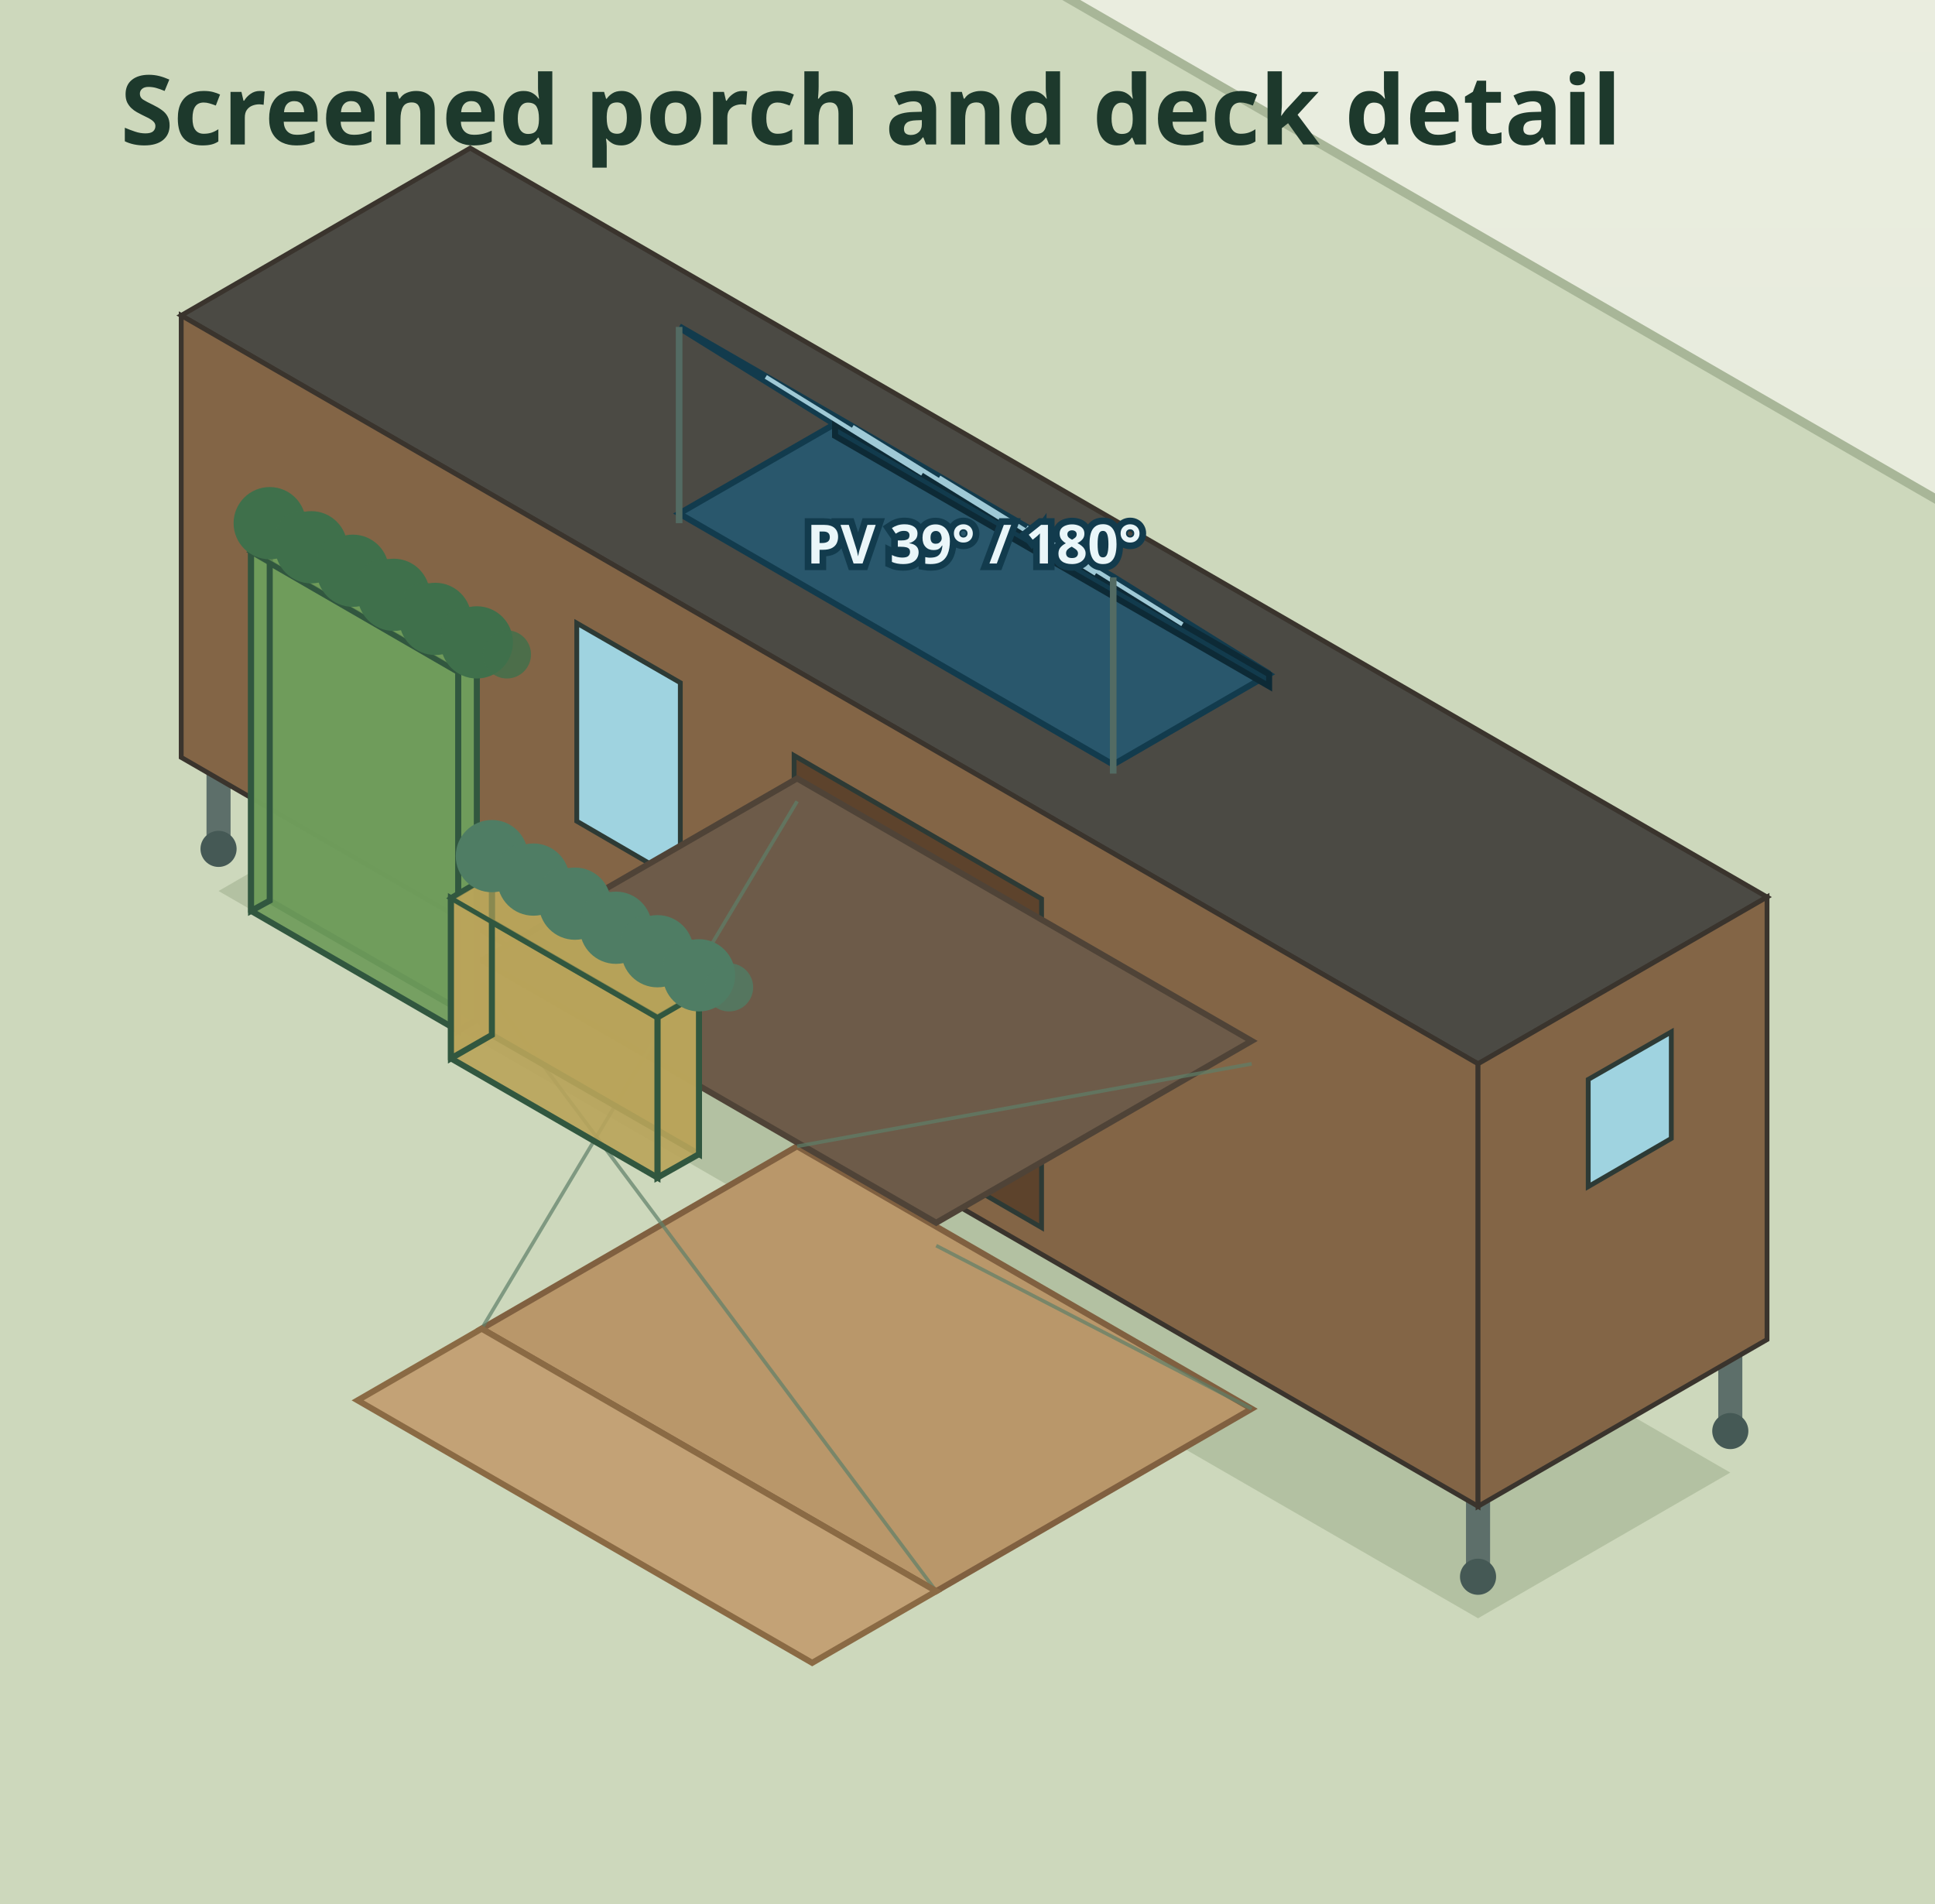
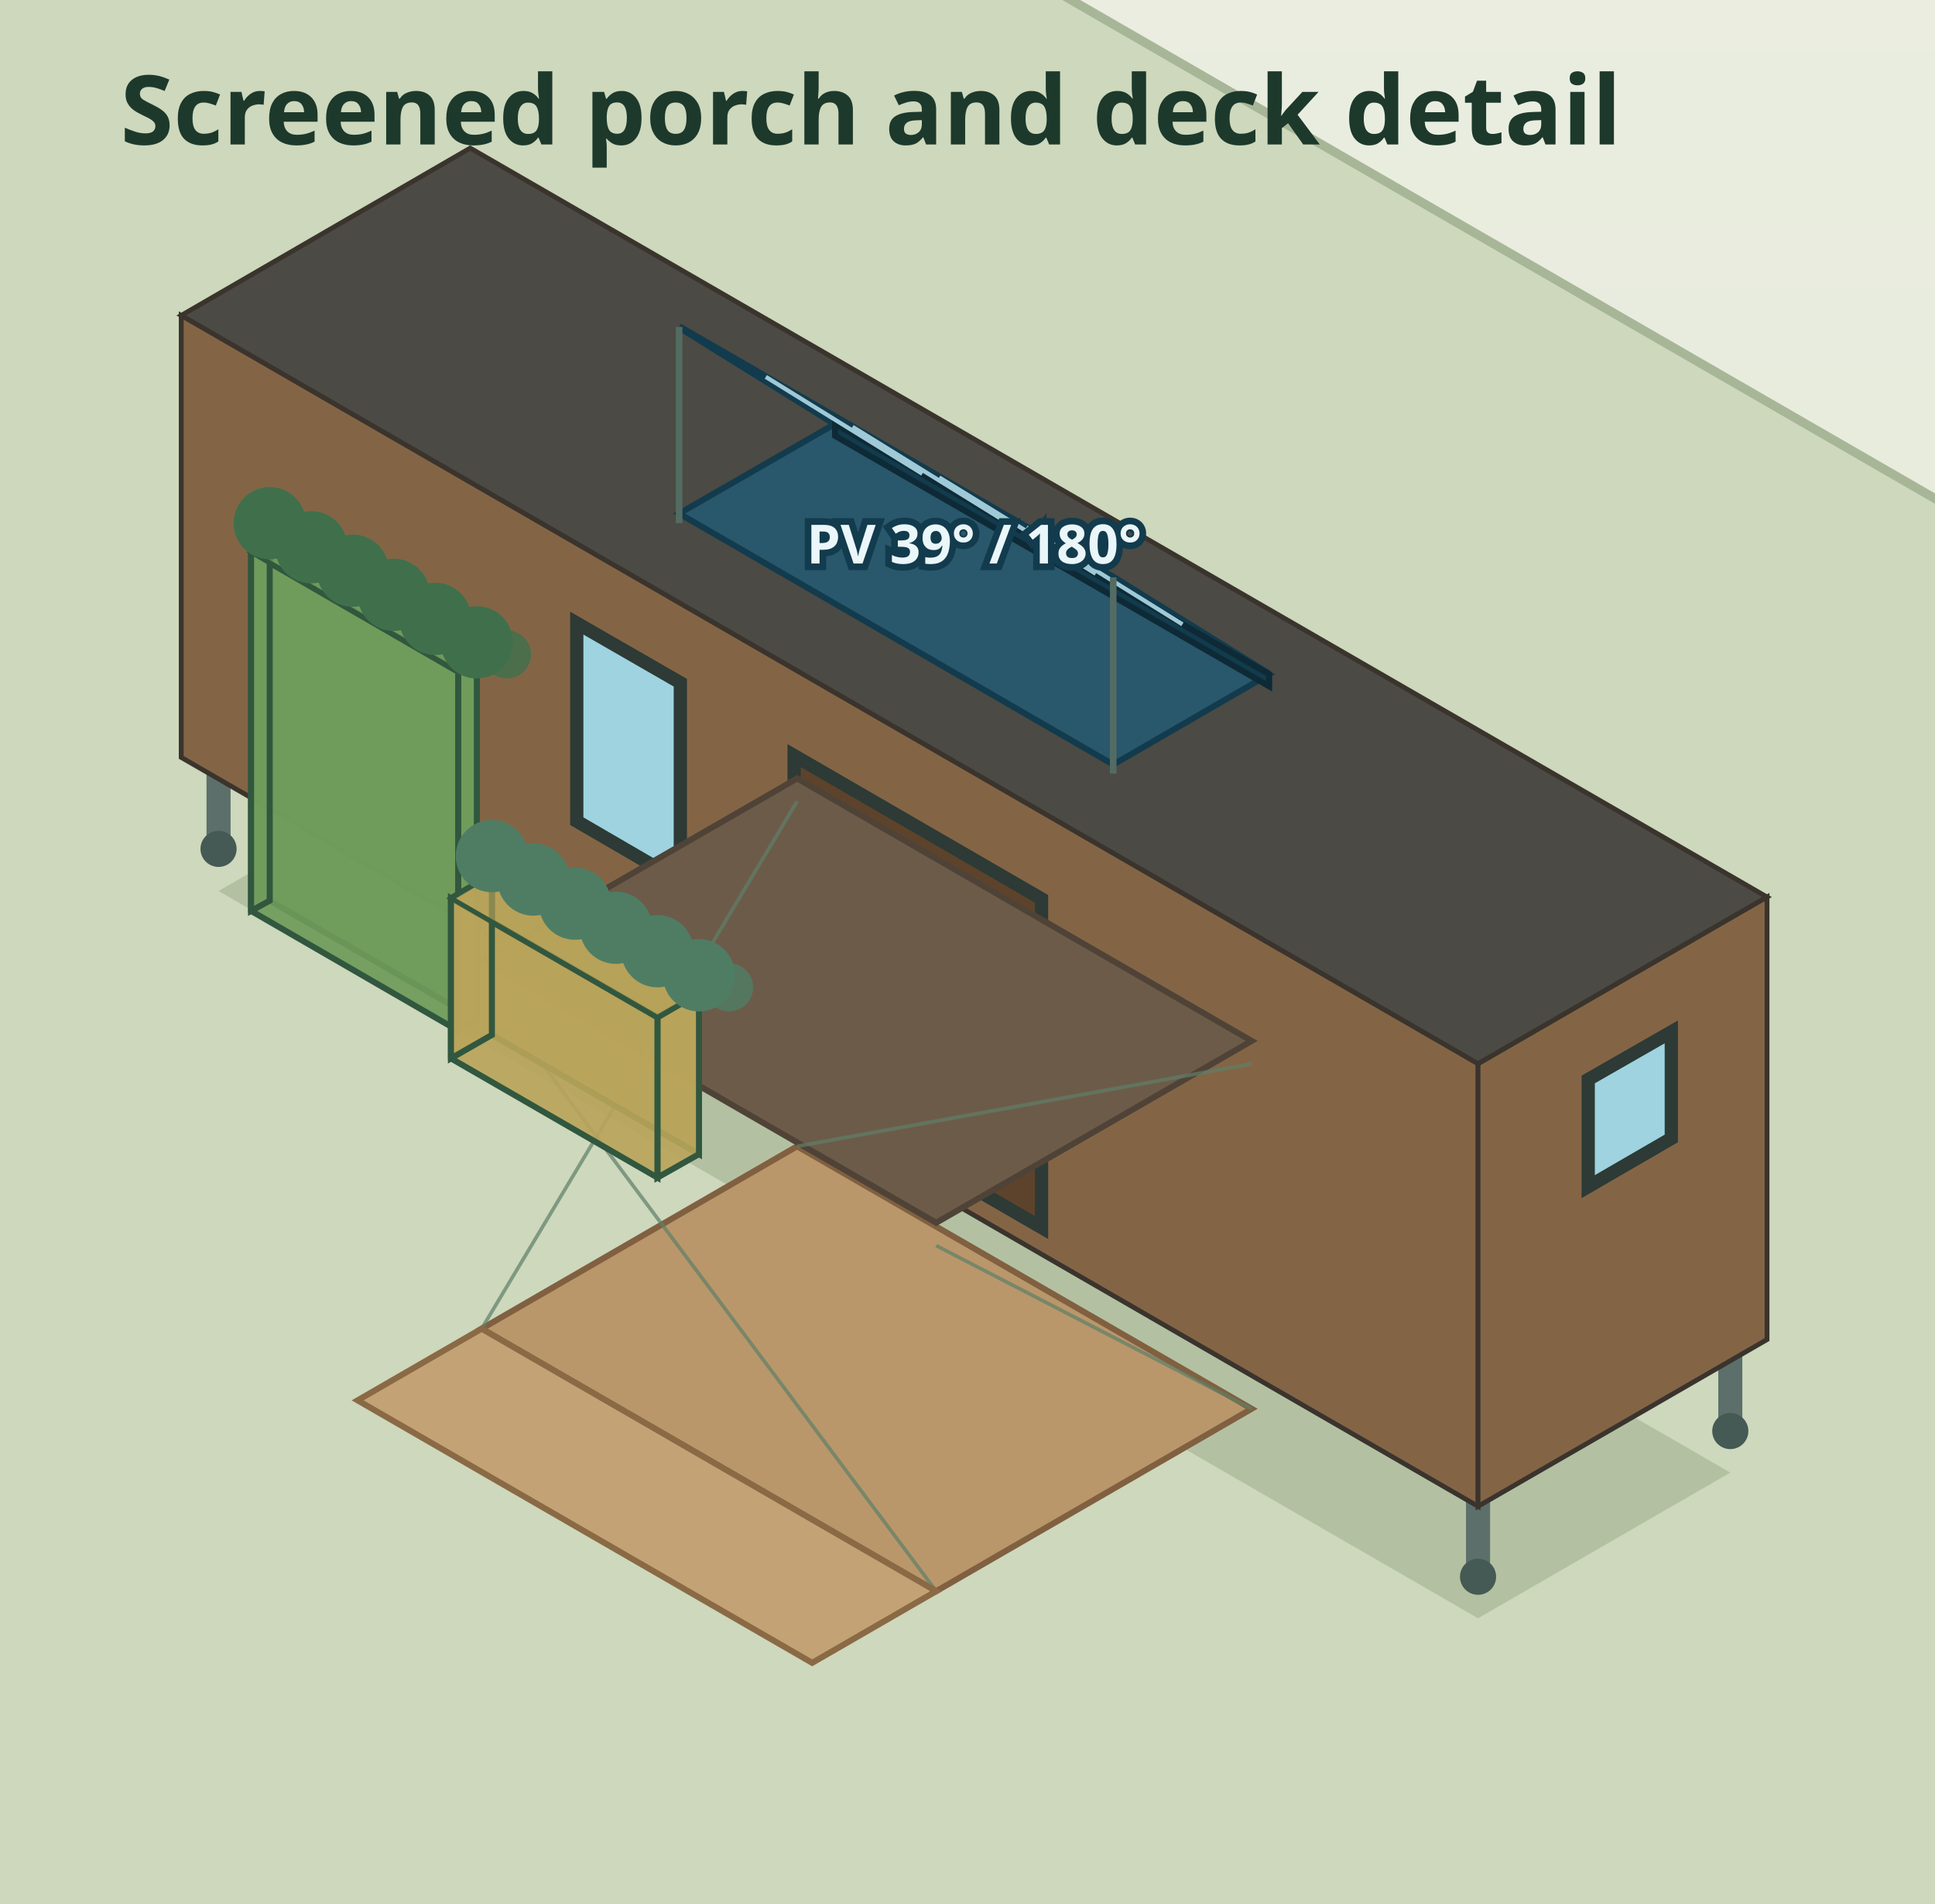
<svg xmlns="http://www.w3.org/2000/svg" viewBox="398.7 165.9 321.4 316.2" role="img" aria-labelledby="concept-woodland-retreat-porch-t concept-woodland-retreat-porch-d">
  <defs>
    <linearGradient id="concept-woodland-retreat-porch-sky" x1="0" y1="0" x2="0" y2="1">
      <stop offset="0" stop-color="#eef0e4" />
      <stop offset="1" stop-color="#dce4d0" />
    </linearGradient>
  </defs>
  <rect width="1040" height="700" fill="url(#concept-woodland-retreat-porch-sky)" />
  <path d="M468.7 103.6L995 407.4L571.3 652L45 348.2Z" fill="#cdd8bc" stroke="#a8b698" stroke-width="1.5" />
  <path d="M463.6 273.5 465.6 274.7 434.7 292.5 432.7 291.3Z" fill="#9ab886" fill-opacity="0.3" stroke="#4f7d64" stroke-width="0.8" />
  <path d="M463.6 199.9 465.6 201.1 434.7 218.9 432.7 217.8Z" fill="#6f9d5b" fill-opacity="0.28" stroke="#4f7d64" stroke-width="0.8" />
  <path d="M463.6 273.5L463.6 199.9" stroke="#4f7d64" stroke-width="0.9" />
  <path d="M465.6 274.7L465.6 201.1" stroke="#4f7d64" stroke-width="0.9" />
  <path d="M434.7 292.5L434.7 218.9" stroke="#4f7d64" stroke-width="0.9" />
  <path d="M432.7 291.3L432.7 217.8" stroke="#4f7d64" stroke-width="0.9" />
  <path d="M476.8 289.7 686.1 410.5 644.2 434.7 435 313.9Z" fill="#9eae8d" fill-opacity="0.55" />
  <line x1="476.8" y1="282.8" x2="476.8" y2="267.6" stroke="#5d6f6a" stroke-width="4" />
  <circle cx="476.8" cy="282.8" r="3" fill="#455955" />
  <line x1="686.1" y1="403.6" x2="686.1" y2="388.4" stroke="#5d6f6a" stroke-width="4" />
  <circle cx="686.1" cy="403.6" r="3" fill="#455955" />
  <line x1="644.2" y1="427.8" x2="644.2" y2="412.5" stroke="#5d6f6a" stroke-width="4" />
  <circle cx="644.2" cy="427.8" r="3" fill="#455955" />
  <line x1="435" y1="306.9" x2="435" y2="291.7" stroke="#5d6f6a" stroke-width="4" />
  <circle cx="435" cy="306.9" r="3" fill="#455955" />
  <line x1="581.4" y1="343.2" x2="581.4" y2="328" stroke="#5d6f6a" stroke-width="4" />
  <circle cx="581.4" cy="343.2" r="3" fill="#455955" />
  <line x1="539.6" y1="367.4" x2="539.6" y2="352.1" stroke="#5d6f6a" stroke-width="4" />
  <circle cx="539.6" cy="367.4" r="3" fill="#455955" />
  <path d="M476.8 190.5 692.2 314.9 644.2 342.6 428.8 218.3Z" fill="#4b4a44" stroke="#3a342d" stroke-width="0.8" />
  <path d="M428.8 291.7 644.2 416.1 644.2 342.6 428.8 218.3Z" fill="#836546" stroke="#3a342d" stroke-width="0.8" />
  <path d="M692.2 388.4 644.2 416.1 644.2 342.6 692.2 314.9Z" fill="#836546" stroke="#3a342d" stroke-width="0.8" />
-   <path d="M494.5 302.3 511.7 312.3 511.7 279.3 494.5 269.4Z" fill="#9fd3e0" stroke="#2d3a35" stroke-width="0.8" />
-   <path d="M530.6 346 571.7 369.8 571.7 315.2 530.6 291.4Z" fill="#5d432c" stroke="#2d3a35" stroke-width="0.8" />
-   <path d="M676.3 355 662.5 363 662.5 345.2 676.3 337.3Z" fill="#9fd3e0" stroke="#2d3a35" stroke-width="0.8" />
+   <path d="M494.5 302.3 511.7 312.3 511.7 279.3 494.5 269.4Z" fill="#9fd3e0" stroke="#2d3a35" stroke-width="2.2" />
+   <path d="M530.6 346 571.7 369.8 571.7 315.2 530.6 291.4Z" fill="#5d432c" stroke="#2d3a35" stroke-width="2.2" />
+   <path d="M676.3 355 662.5 363 662.5 345.2 676.3 337.3Z" fill="#9fd3e0" stroke="#2d3a35" stroke-width="2.2" />
  <path d="M609.5 277.9 537.4 236.3 511.5 251.2 583.6 292.9Z" fill="#245a73" fill-opacity="0.85" stroke="#123b4d" stroke-width="1" />
  <path d="M609.5 277.9 537.4 236.3 511.5 220.2 583.6 261.8Z" fill="#2f6d88" fill-opacity="0.9" stroke="#123b4d" stroke-width="1.2" />
  <path d="M609.5 277.9 537.4 236.3 537.4 238.3 609.5 279.9Z" fill="#123b4d" stroke="#0d2a36" stroke-width="1" />
  <line x1="595.1" y1="269.6" x2="569.2" y2="253.5" stroke="#9fc9d6" stroke-width="0.7" />
  <line x1="580.7" y1="261.2" x2="554.7" y2="245.2" stroke="#9fc9d6" stroke-width="0.7" />
  <line x1="566.3" y1="252.9" x2="540.3" y2="236.8" stroke="#9fc9d6" stroke-width="0.7" />
  <line x1="551.9" y1="244.6" x2="525.9" y2="228.5" stroke="#9fc9d6" stroke-width="0.7" />
  <line x1="511.5" y1="252.8" x2="511.5" y2="220.2" stroke="#536b63" stroke-width="1.1" />
  <line x1="583.6" y1="294.4" x2="583.6" y2="261.8" stroke="#536b63" stroke-width="1.1" />
  <text x="560.5" y="259.5" text-anchor="middle" font-family="system-ui, sans-serif" font-size="9" font-weight="800" fill="#eaf6f9" stroke="#123b4d" stroke-width="2.2" paint-order="stroke">PV 39° / 180°</text>
  <path d="M531.1 356.3 606.6 399.9 554.2 430.2 478.7 386.6Z" fill="#b9976a" stroke="#806040" stroke-width="1" />
  <path d="M531.1 295.2 606.6 338.8 554.2 369 478.7 325.4Z" fill="#6d5b49" stroke="#4f4337" stroke-width="1" />
  <path d="M531.1 356.3L606.6 342.6" stroke="#5e8069" stroke-width="0.6" stroke-opacity="0.7" />
  <path d="M606.6 399.9L554.2 372.8" stroke="#5e8069" stroke-width="0.6" stroke-opacity="0.7" />
  <path d="M554.2 430.2L478.7 329.2" stroke="#5e8069" stroke-width="0.6" stroke-opacity="0.7" />
  <path d="M478.7 386.6L531.1 299" stroke="#5e8069" stroke-width="0.6" stroke-opacity="0.7" />
  <path d="M478.7 386.6 554.2 430.2 533.6 442.1 458.1 398.5Z" fill="#c3a276" stroke="#8a6a44" stroke-width="1" />
  <path d="M443.5 315.5 477.9 335.3 477.9 275.7 443.5 255.9Z" fill="#6f9d5b" fill-opacity="0.9" stroke="#31573f" stroke-width="1" />
  <path d="M477.9 335.3 474.8 337.1 474.8 277.5 477.9 275.7Z" fill="#6f9d5b" fill-opacity="0.9" stroke="#31573f" stroke-width="1" />
  <path d="M474.8 337.1 440.4 317.2 440.4 257.6 474.8 277.5Z" fill="#6f9d5b" fill-opacity="0.9" stroke="#31573f" stroke-width="1" />
  <path d="M440.4 317.2 443.5 315.5 443.5 255.9 440.4 257.6Z" fill="#6f9d5b" fill-opacity="0.9" stroke="#31573f" stroke-width="1" />
  <path d="M443.5 255.9 477.9 275.7 474.8 277.5 440.4 257.6Z" fill="#6f9d5b" fill-opacity="0.65" stroke="#31573f" stroke-width="0.8" />
  <circle cx="443.5" cy="252.8" r="6" fill="#3f704b" />
  <circle cx="448.5" cy="254.8" r="4" fill="#3f704b" opacity="0.8" />
  <circle cx="450.4" cy="256.8" r="6" fill="#3f704b" />
  <circle cx="455.4" cy="258.8" r="4" fill="#3f704b" opacity="0.8" />
  <circle cx="457.3" cy="260.7" r="6" fill="#3f704b" />
  <circle cx="462.3" cy="262.7" r="4" fill="#3f704b" opacity="0.8" />
  <circle cx="464.1" cy="264.7" r="6" fill="#3f704b" />
  <circle cx="469.1" cy="266.7" r="4" fill="#3f704b" opacity="0.8" />
  <circle cx="471" cy="268.7" r="6" fill="#3f704b" />
  <circle cx="476" cy="270.7" r="4" fill="#3f704b" opacity="0.8" />
  <circle cx="477.9" cy="272.6" r="6" fill="#3f704b" />
  <circle cx="482.9" cy="274.6" r="4" fill="#3f704b" opacity="0.8" />
  <path d="M480.4 337.8 514.8 357.6 514.8 330.9 480.4 311.1Z" fill="#b9a45a" fill-opacity="0.9" stroke="#31573f" stroke-width="1" />
  <path d="M514.8 357.6 507.9 361.5 507.9 334.9 514.8 330.9Z" fill="#b9a45a" fill-opacity="0.9" stroke="#31573f" stroke-width="1" />
  <path d="M507.9 361.5 473.6 341.7 473.6 315.1 507.9 334.9Z" fill="#b9a45a" fill-opacity="0.9" stroke="#31573f" stroke-width="1" />
  <path d="M473.6 341.7 480.4 337.8 480.4 311.1 473.6 315.1Z" fill="#b9a45a" fill-opacity="0.9" stroke="#31573f" stroke-width="1" />
  <path d="M480.4 311.1 514.8 330.9 507.9 334.9 473.6 315.1Z" fill="#b9a45a" fill-opacity="0.65" stroke="#31573f" stroke-width="0.8" />
  <circle cx="480.4" cy="308.1" r="6" fill="#4f7d64" />
  <circle cx="485.4" cy="310.1" r="4" fill="#4f7d64" opacity="0.8" />
  <circle cx="487.3" cy="312" r="6" fill="#4f7d64" />
  <circle cx="492.3" cy="314" r="4" fill="#4f7d64" opacity="0.8" />
  <circle cx="494.2" cy="316" r="6" fill="#4f7d64" />
  <circle cx="499.2" cy="318" r="4" fill="#4f7d64" opacity="0.8" />
  <circle cx="501" cy="320" r="6" fill="#4f7d64" />
  <circle cx="506" cy="322" r="4" fill="#4f7d64" opacity="0.8" />
  <circle cx="507.9" cy="323.9" r="6" fill="#4f7d64" />
  <circle cx="512.9" cy="325.9" r="4" fill="#4f7d64" opacity="0.8" />
  <circle cx="514.8" cy="327.9" r="6" fill="#4f7d64" />
  <circle cx="519.8" cy="329.9" r="4" fill="#4f7d64" opacity="0.8" />
  <text x="30" y="46" font-family="system-ui, sans-serif" font-size="22" font-weight="800" fill="#1d392c">Woodland Retreat</text>
  <text x="30" y="68" font-family="system-ui, sans-serif" font-size="12" fill="#40583f">Screened porch and deck detail · cropped from the same geometry</text>
  <text x="418.7" y="189.9" font-family="system-ui, sans-serif" font-size="16" font-weight="800" fill="#1d392c">Screened porch and deck detail</text>
  <g aria-hidden="true">
    <circle cx="996" cy="44" r="22" fill="#fffdf7" fill-opacity="0.9" stroke="#b9c3b2" />
    <path d="M996 28l6 30l-6 -8l-6 8z" fill="#1d392c" />
    <text x="996" y="76" text-anchor="middle" font-size="10" font-weight="700" font-family="system-ui, sans-serif" fill="#1d392c">N</text>
  </g>
  <text x="30" y="682" font-family="system-ui, sans-serif" font-size="10" fill="#5e6a58">Illustrative concept · generated from the same geometry as the plan · not for construction · Containers Hamlet Design Lab · CC BY-SA 4.0</text>
</svg>
